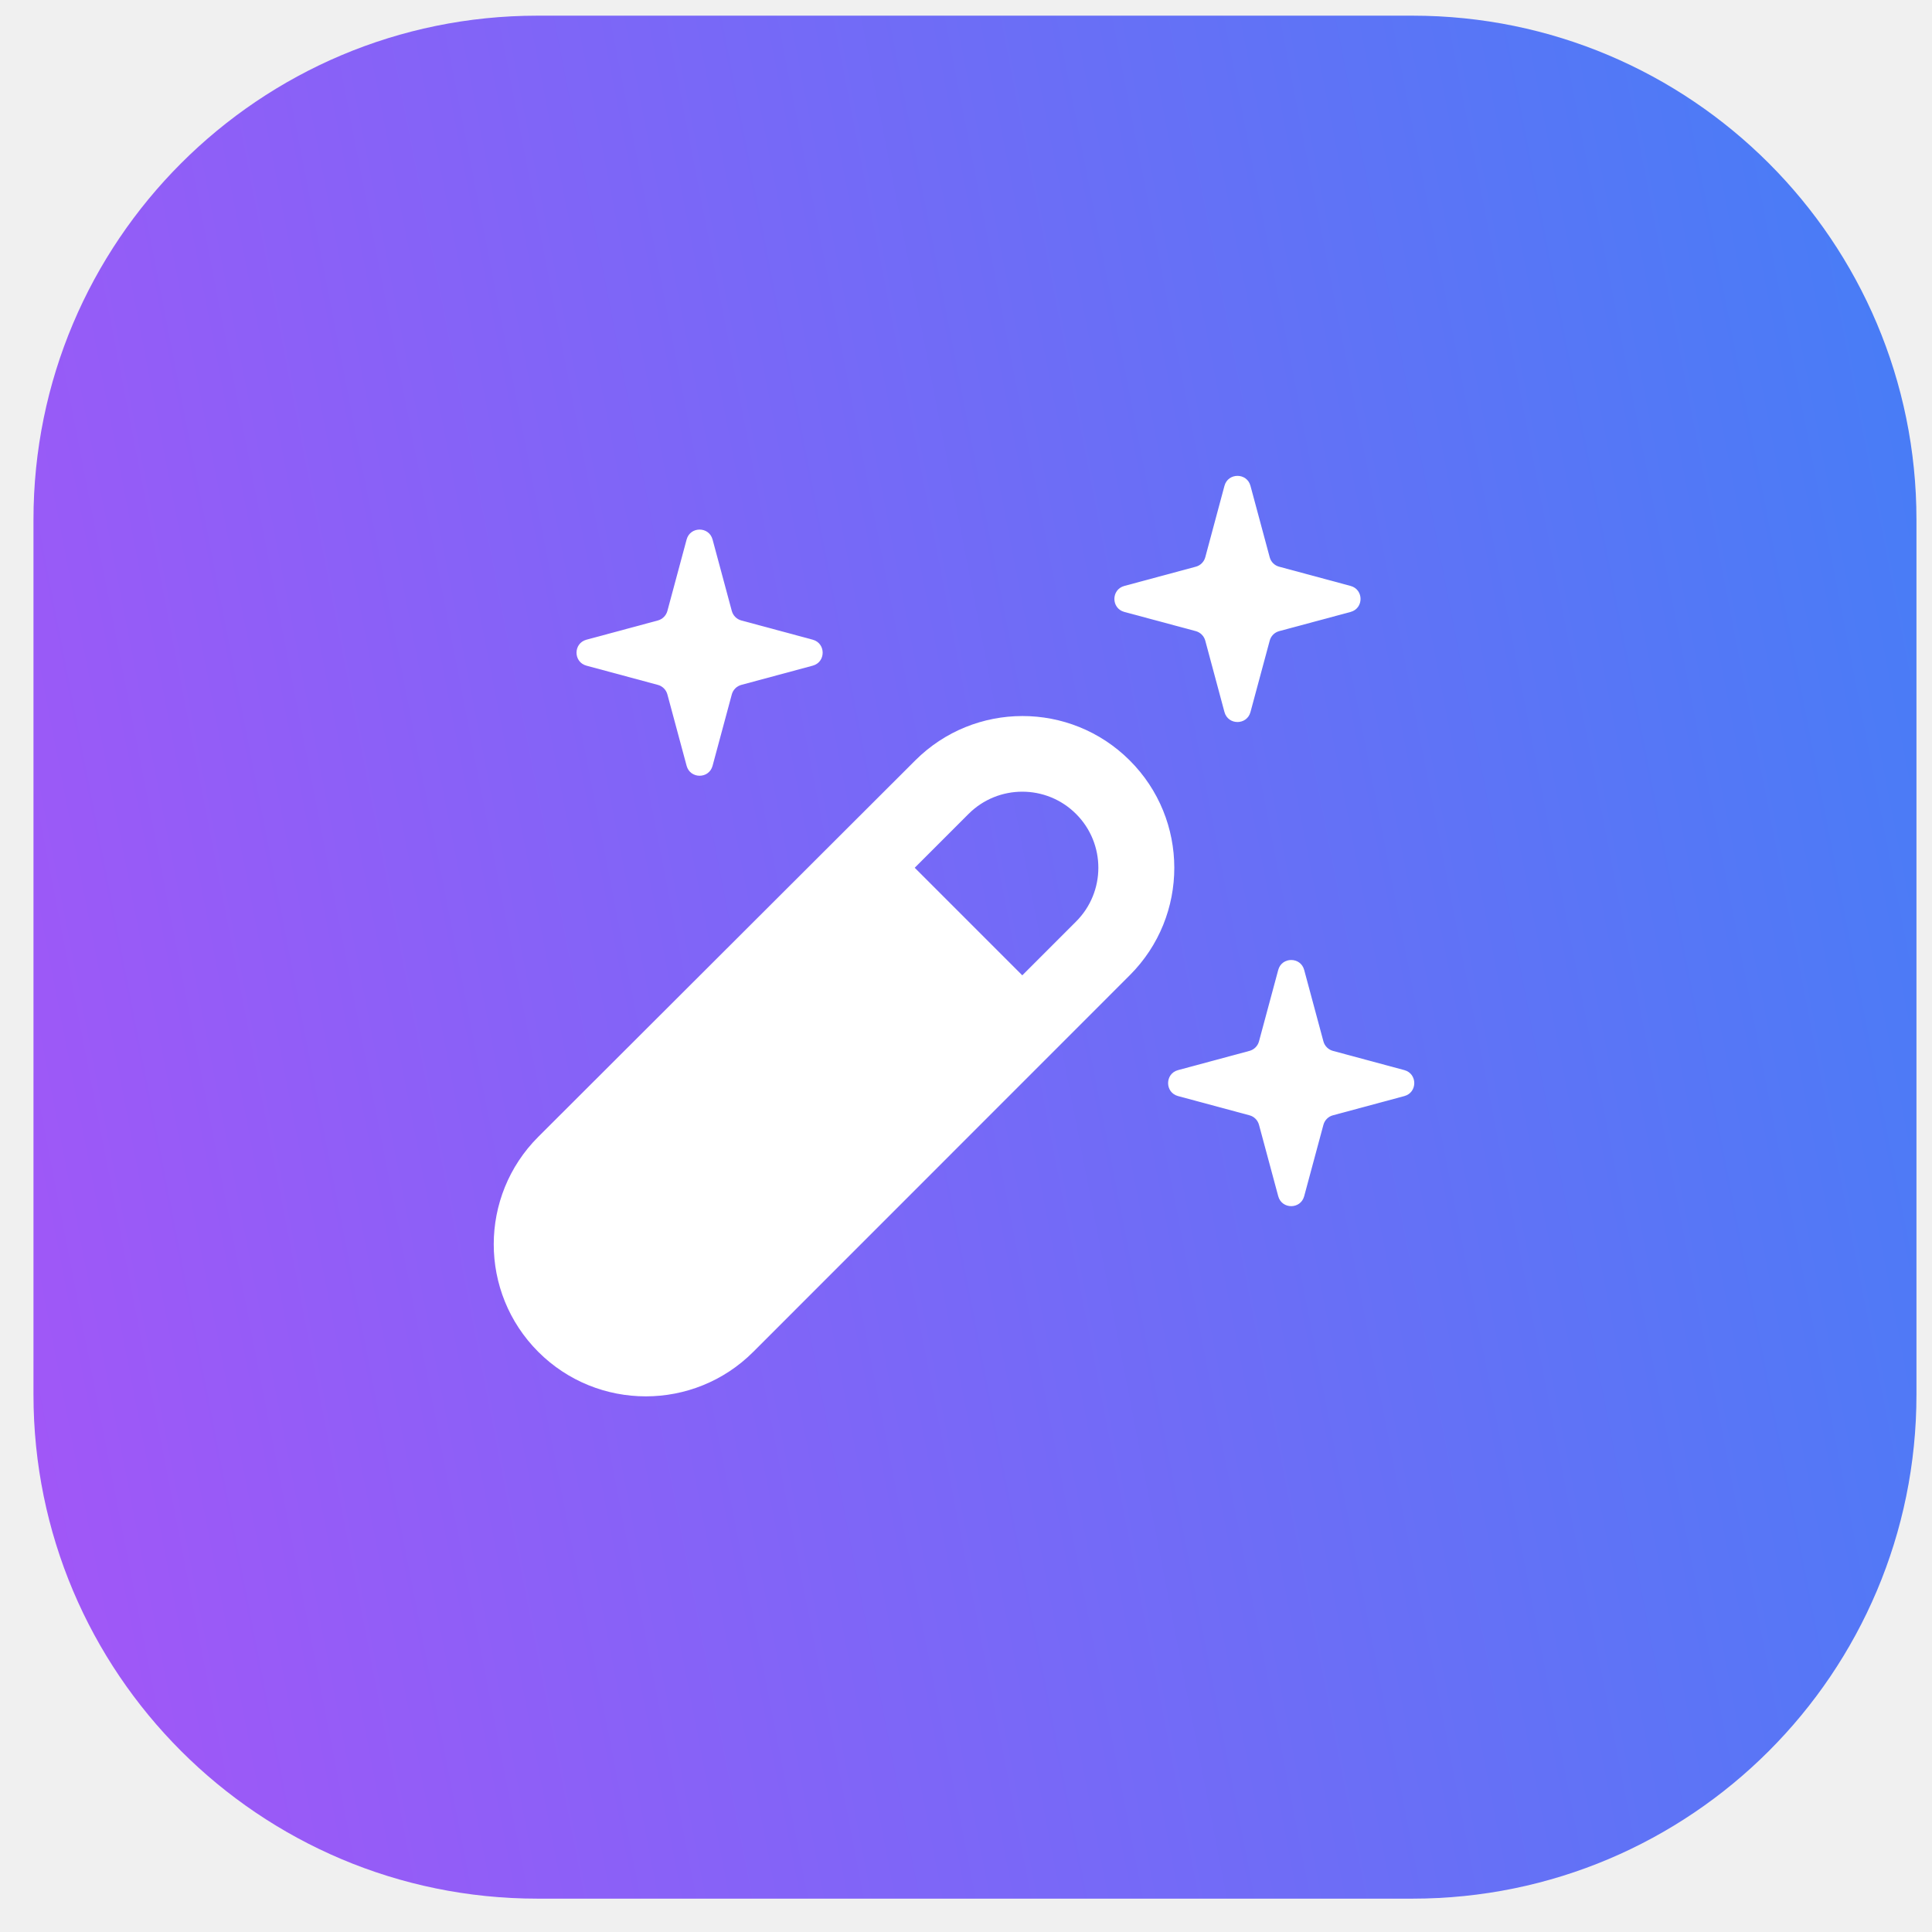
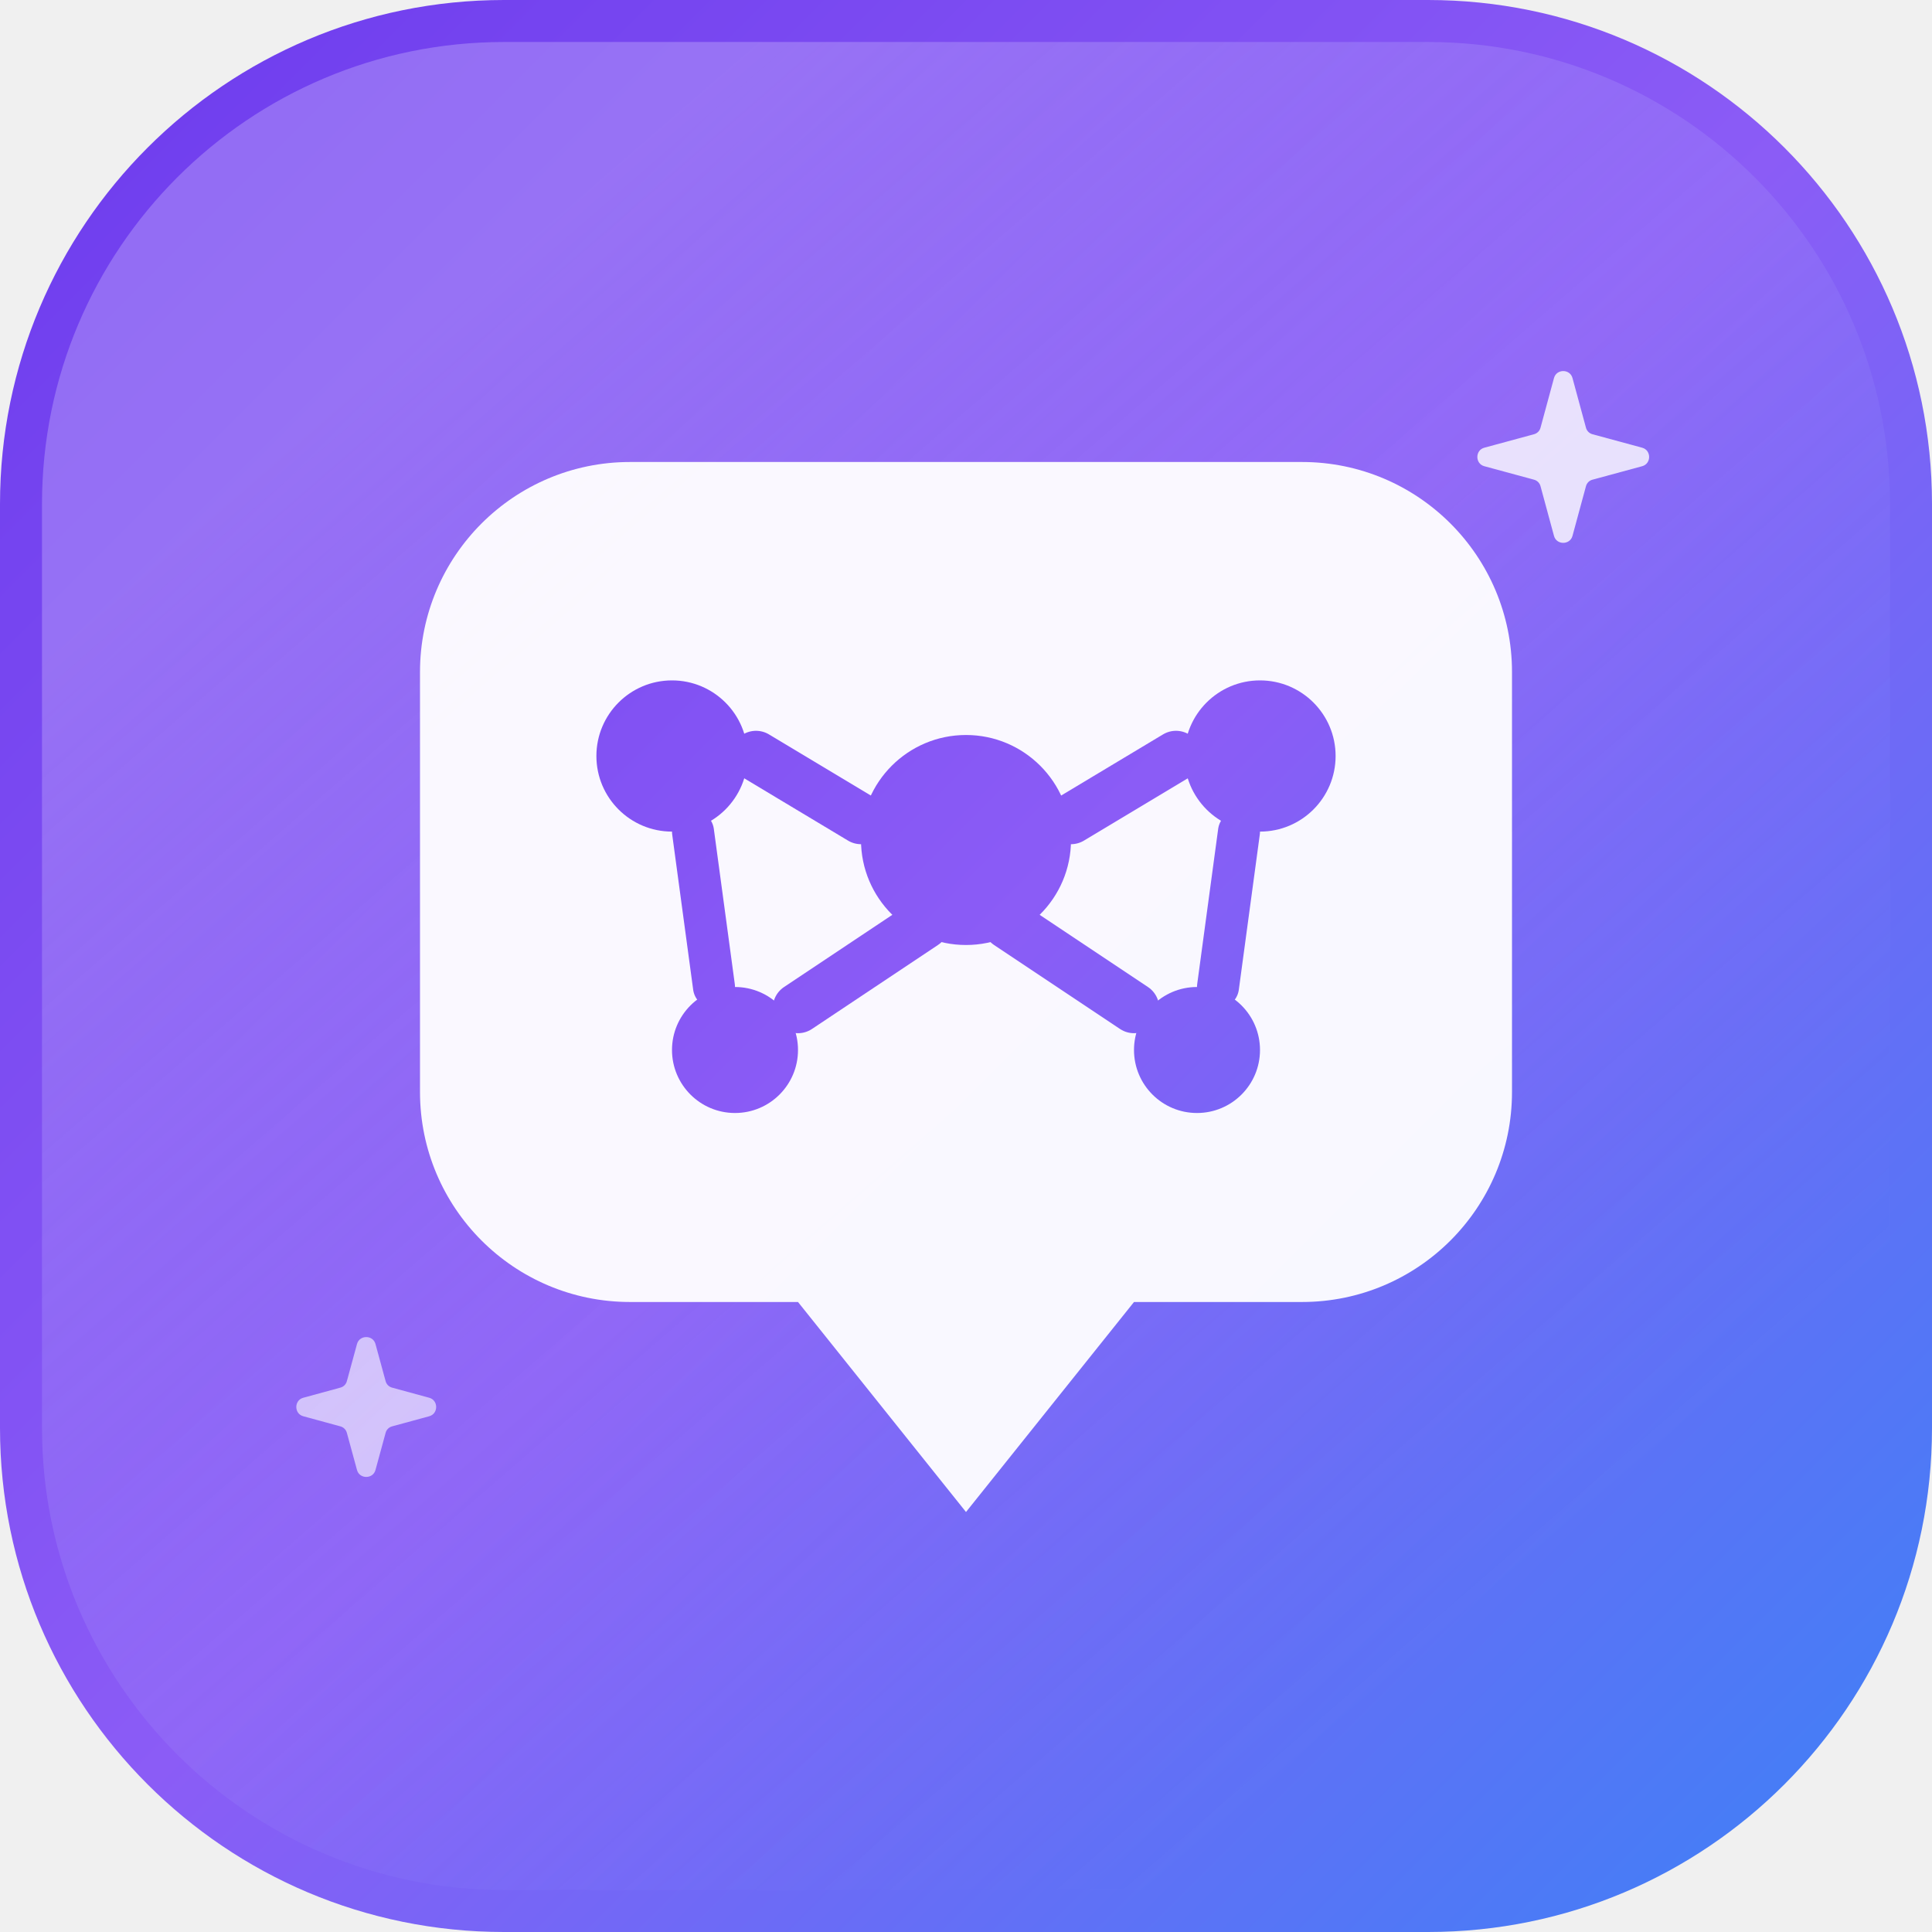
<svg xmlns="http://www.w3.org/2000/svg" width="46" height="46" viewBox="0 0 46 46" fill="none">
-   <rect x="0.797" y="0.373" width="44.833" height="44.833" rx="12" fill="url(#paint0_linear_8908_4950)" />
-   <path fill-rule="evenodd" clip-rule="evenodd" d="M17.936 32.186L26.901 23.218C28.315 21.804 28.312 19.511 26.894 18.101C25.482 16.696 23.201 16.698 21.792 18.105L12.818 27.065C11.402 28.478 11.402 30.772 12.816 32.187C14.23 33.6 16.523 33.6 17.936 32.186ZM21.779 20.661L24.34 23.222L25.621 21.941C26.328 21.234 26.328 20.087 25.621 19.38C24.914 18.673 23.767 18.673 23.06 19.38L21.779 20.661Z" fill="white" />
-   <path d="M16.348 12.846C16.433 12.53 16.881 12.53 16.966 12.846L17.424 14.547C17.454 14.657 17.54 14.743 17.65 14.773L19.351 15.231C19.666 15.316 19.666 15.764 19.351 15.849L17.65 16.307C17.54 16.337 17.454 16.423 17.424 16.533L16.966 18.233C16.881 18.549 16.433 18.549 16.348 18.233L15.89 16.533C15.86 16.423 15.774 16.337 15.664 16.307L13.963 15.849C13.648 15.764 13.648 15.316 13.963 15.231L15.664 14.773C15.774 14.743 15.86 14.657 15.89 14.547L16.348 12.846Z" fill="white" />
-   <path d="M29.154 11.567C29.24 11.251 29.688 11.251 29.773 11.567L30.231 13.268C30.26 13.378 30.346 13.464 30.457 13.493L32.157 13.951C32.473 14.036 32.473 14.485 32.157 14.57L30.457 15.027C30.346 15.057 30.26 15.143 30.231 15.254L29.773 16.954C29.688 17.27 29.24 17.27 29.154 16.954L28.697 15.254C28.667 15.143 28.581 15.057 28.471 15.027L26.77 14.57C26.454 14.485 26.454 14.036 26.77 13.951L28.471 13.493C28.581 13.464 28.667 13.378 28.697 13.268L29.154 11.567Z" fill="white" />
-   <path d="M30.434 23.094C30.519 22.778 30.967 22.778 31.052 23.094L31.51 24.795C31.54 24.905 31.626 24.991 31.736 25.021L33.437 25.479C33.752 25.564 33.752 26.012 33.437 26.097L31.736 26.555C31.626 26.584 31.54 26.671 31.51 26.781L31.052 28.481C30.967 28.797 30.519 28.797 30.434 28.481L29.976 26.781C29.946 26.671 29.86 26.584 29.75 26.555L28.049 26.097C27.733 26.012 27.733 25.564 28.049 25.479L29.75 25.021C29.86 24.991 29.946 24.905 29.976 24.795L30.434 23.094Z" fill="white" />
  <defs>
-     <linearGradient id="paint0_linear_8908_4950" x1="51.607" y1="16.812" x2="-2.192" y2="27.273" gradientUnits="userSpaceOnUse">
-       <stop stop-color="#4080F6" />
-       <stop offset="1" stop-color="#A356F7" />
+     <linearGradient id="bg_grad" x1="0" y1="0" x2="46" y2="46" gradientUnits="userSpaceOnUse">
+       <stop stop-color="#6C3AED" />
+       <stop offset="0.5" stop-color="#8B5CF6" />
+       <stop offset="1" stop-color="#3B82F6" />
+     </linearGradient>
+     <linearGradient id="glow" x1="10" y1="8" x2="36" y2="38" gradientUnits="userSpaceOnUse">
+       <stop stop-color="#E0D4FF" stop-opacity="0.3" />
+       <stop offset="1" stop-color="#818CF8" stop-opacity="0" />
    </linearGradient>
  </defs>
+   <rect width="46" height="46" rx="12" fill="url(#bg_grad)" />
+   <rect x="1" y="1" width="44" height="44" rx="11" fill="url(#glow)" />
+   <path d="M10 16C10 13.239 12.239 11 15 11H31C33.761 11 36 13.239 36 16V26C36 28.761 33.761 31 31 31H27L23 36L19 31H15C12.239 31 10 28.761 10 26V16Z" fill="white" fill-opacity="0.95" />
+   <circle cx="23" cy="20" r="2.5" fill="url(#bg_grad)" />
+   <circle cx="16" cy="18" r="1.8" fill="url(#bg_grad)" />
+   <circle cx="30" cy="18" r="1.8" fill="url(#bg_grad)" />
+   <circle cx="17.5" cy="25" r="1.5" fill="url(#bg_grad)" />
+   <circle cx="28.5" cy="25" r="1.5" fill="url(#bg_grad)" />
+   <line x1="18" y1="18" x2="20.5" y2="19.5" stroke="url(#bg_grad)" stroke-width="1.2" stroke-linecap="round" />
+   <line x1="25.5" y1="19.5" x2="28" y2="18" stroke="url(#bg_grad)" stroke-width="1.2" stroke-linecap="round" />
+   <line x1="22" y1="22" x2="19" y2="24" stroke="url(#bg_grad)" stroke-width="1.2" stroke-linecap="round" />
+   <line x1="24" y1="22" x2="27" y2="24" stroke="url(#bg_grad)" stroke-width="1.2" stroke-linecap="round" />
+   <line x1="16.5" y1="19.8" x2="17" y2="23.5" stroke="url(#bg_grad)" stroke-width="1" stroke-linecap="round" />
+   <line x1="29.5" y1="19.8" x2="29" y2="23.5" stroke="url(#bg_grad)" stroke-width="1" stroke-linecap="round" />
+   <path d="M37 9C37.06 8.78 37.38 8.78 37.44 9L37.76 10.18C37.78 10.26 37.84 10.32 37.92 10.34L39.1 10.66C39.32 10.72 39.32 11.04 39.1 11.1L37.92 11.42C37.84 11.44 37.78 11.5 37.76 11.58L37.44 12.76C37.38 12.98 37.06 12.98 37 12.76L36.68 11.58C36.66 11.5 36.6 11.44 36.52 11.42L35.34 11.1C35.12 11.04 35.12 10.72 35.34 10.66L36.52 10.34C36.6 10.32 36.66 10.26 36.68 10.18L37 9Z" fill="white" fill-opacity="0.8" />
+   <path d="M8.5 32C8.56 31.78 8.88 31.78 8.94 32L9.18 32.88C9.2 32.96 9.26 33.02 9.34 33.04L10.22 33.28C10.44 33.34 10.44 33.66 10.22 33.72L9.34 33.96C9.26 33.98 9.2 34.04 9.18 34.12L8.94 35C8.88 35.22 8.56 35.22 8.5 35L8.26 34.12C8.24 34.04 8.18 33.98 8.1 33.96L7.22 33.72C7 33.66 7 33.34 7.22 33.28L8.1 33.04C8.18 33.02 8.24 32.96 8.26 32.88L8.5 32Z" fill="white" fill-opacity="0.6" />
</svg>
